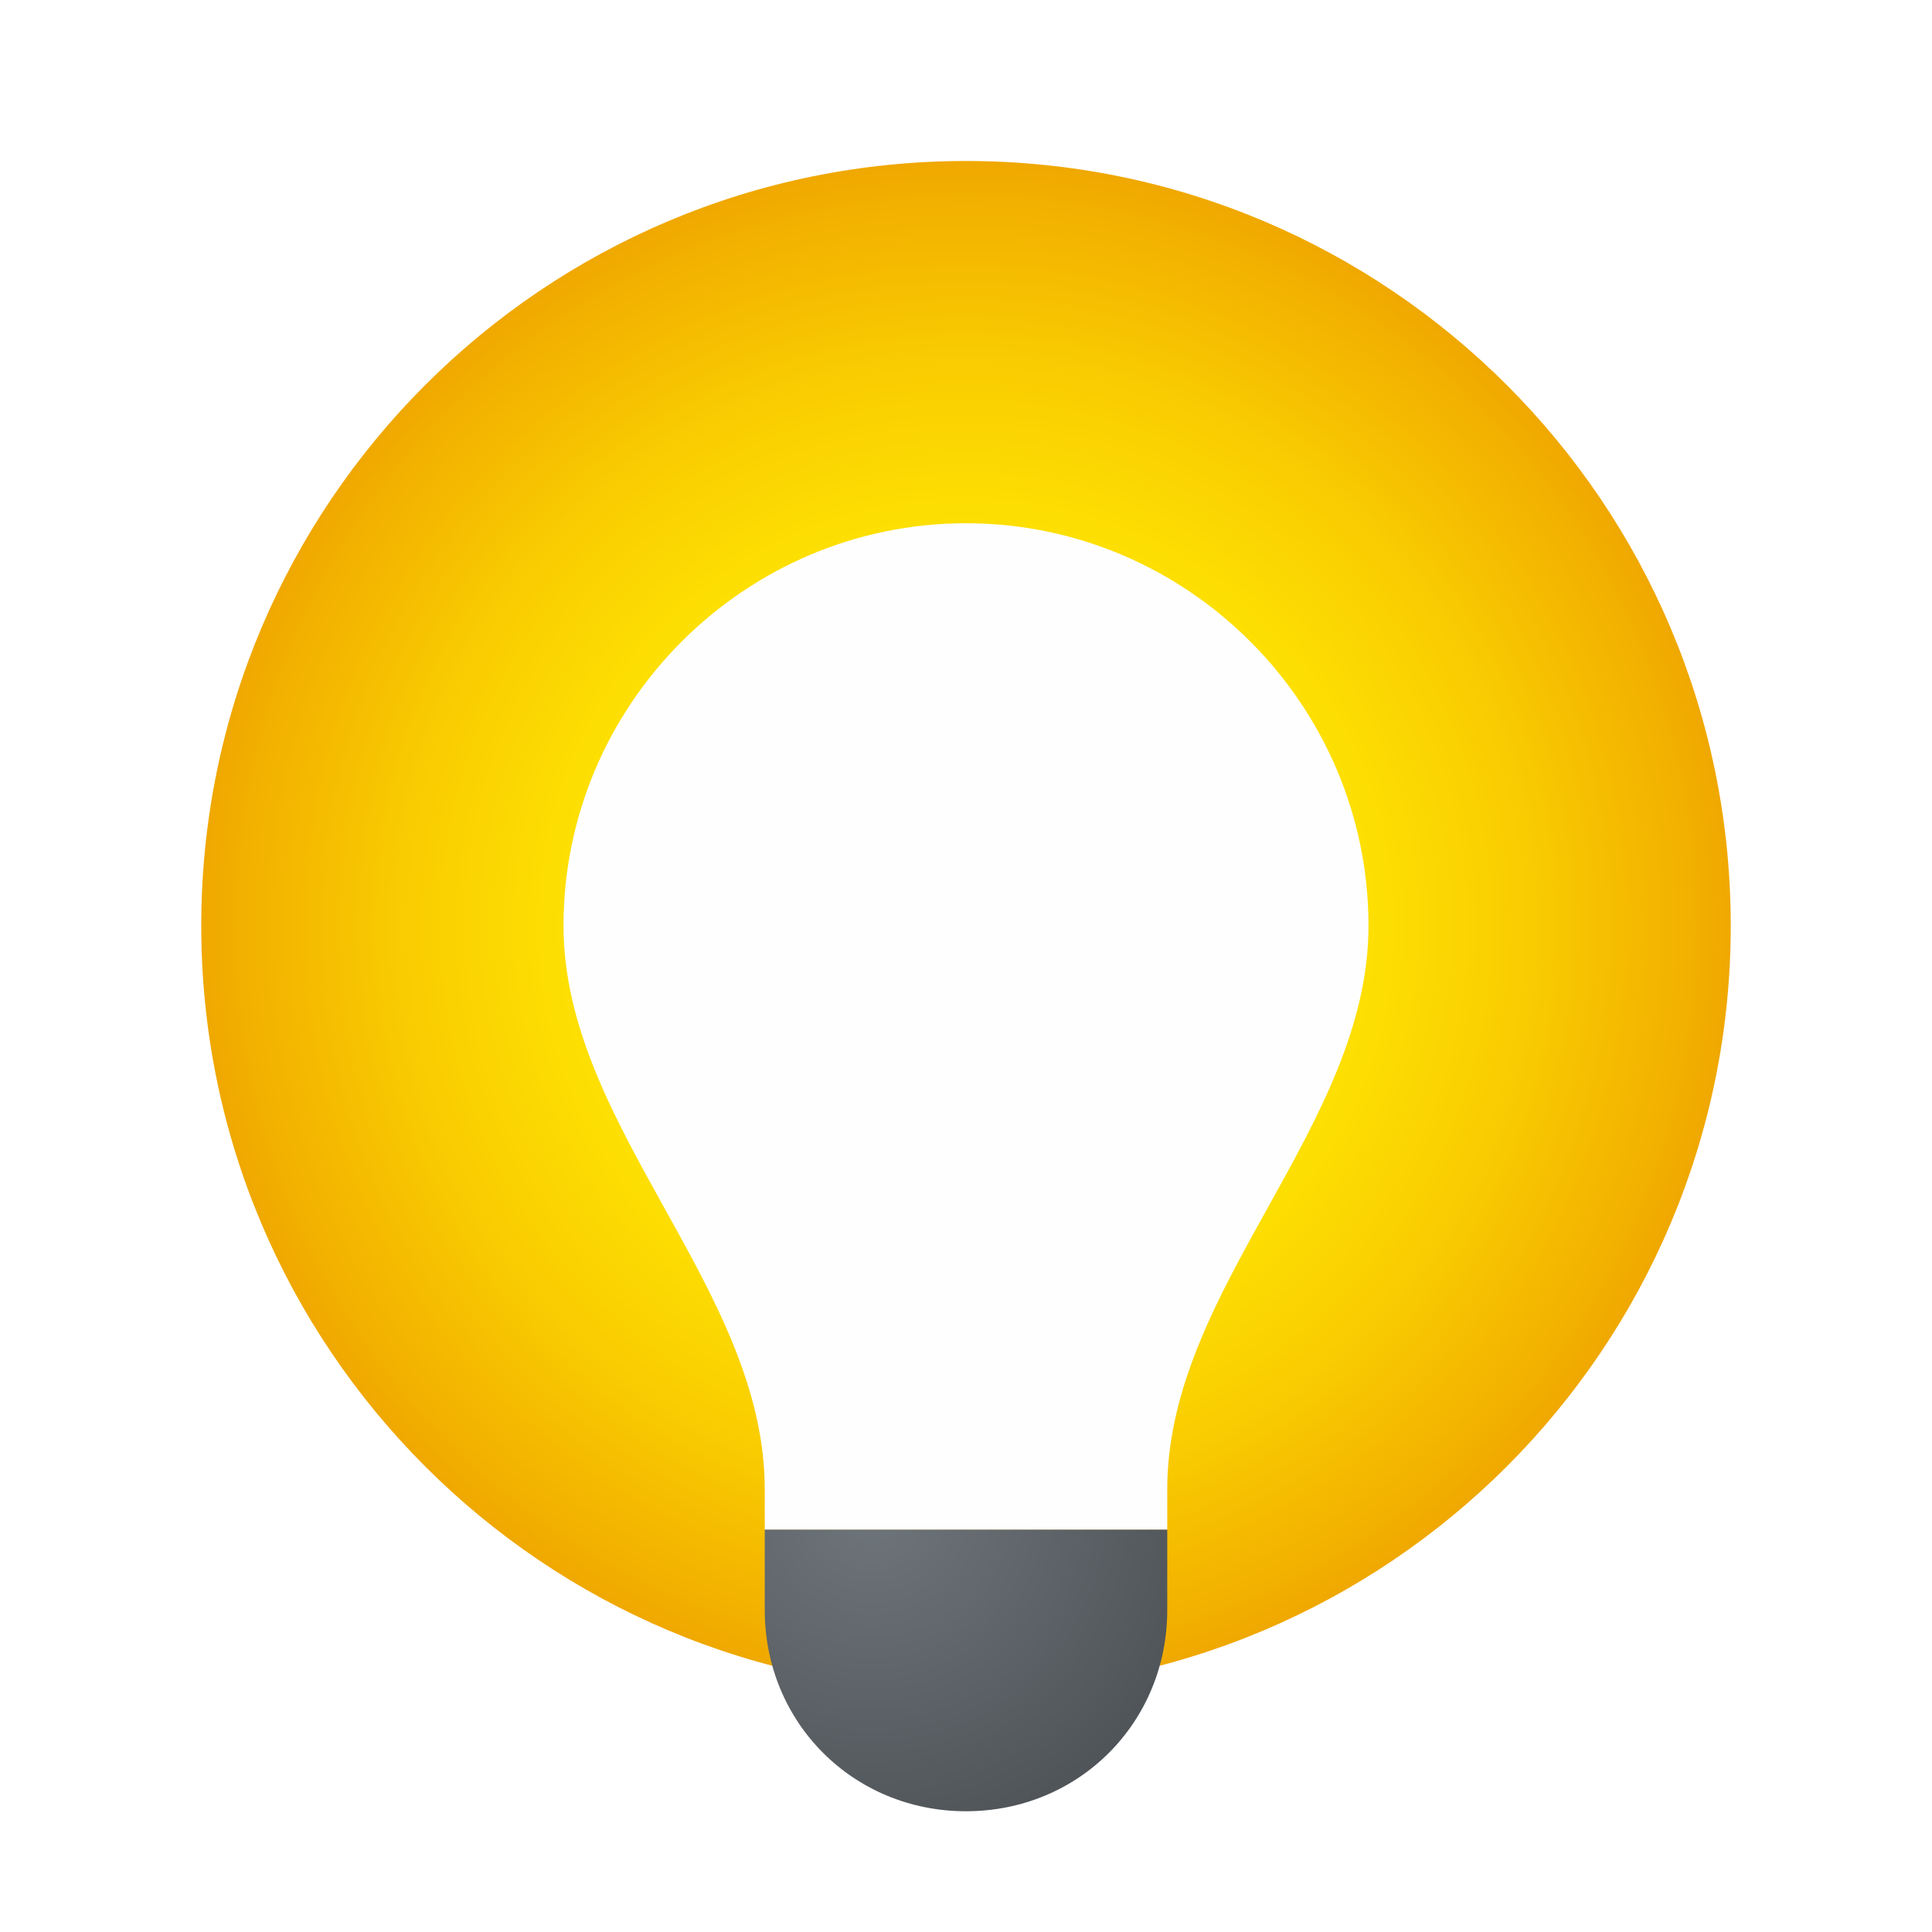
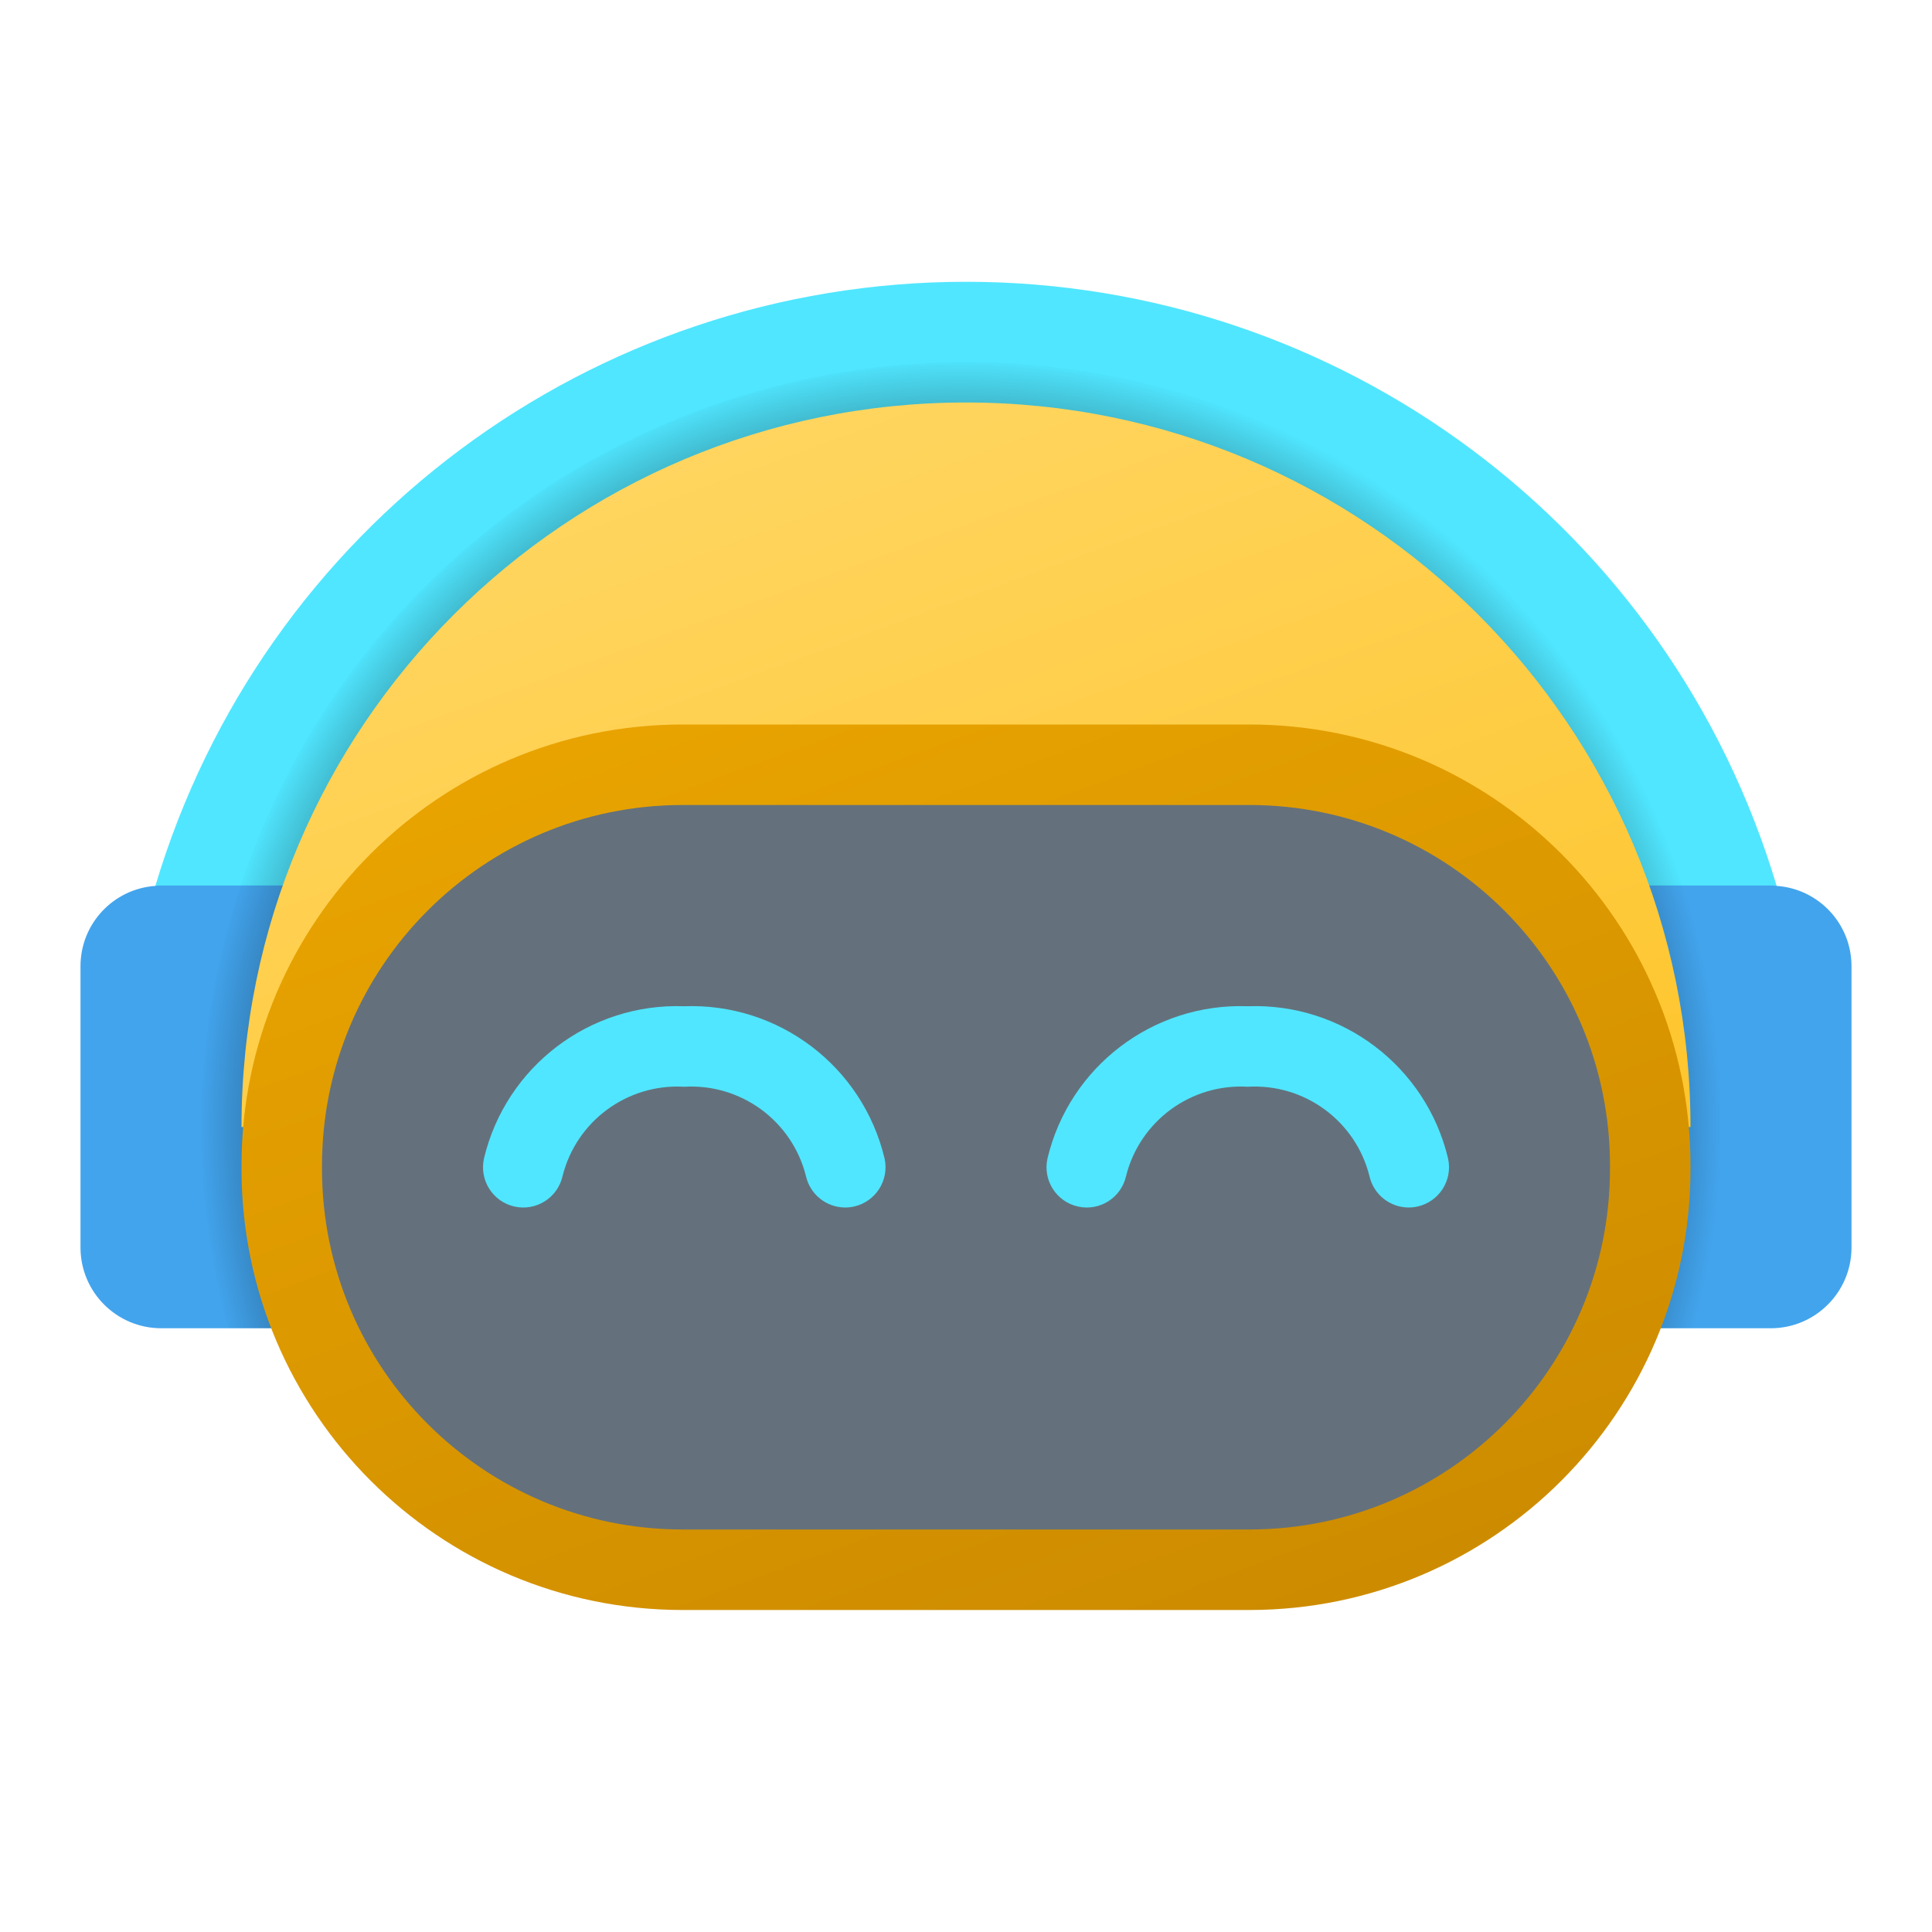
- <svg xmlns="http://www.w3.org/2000/svg" viewBox="0 0 48 48">
-   <radialGradient id="oPXJPSjF6nlxQ7ZAIbFD6a" cx="24" cy="25" r="19" gradientTransform="matrix(1 0 0 -1 0 48)" gradientUnits="userSpaceOnUse">
-     <stop offset=".078" stop-color="#fff" />
-     <stop offset=".202" stop-color="#fff5a3" />
-     <stop offset=".216" stop-color="#fff392" />
-     <stop offset=".263" stop-color="#ffee5f" />
-     <stop offset=".307" stop-color="#ffea37" />
-     <stop offset=".347" stop-color="#ffe71a" />
-     <stop offset=".382" stop-color="#ffe508" />
-     <stop offset=".408" stop-color="#ffe402" />
-     <stop offset=".545" stop-color="#fdde02" />
-     <stop offset=".736" stop-color="#f9cc01" />
-     <stop offset=".956" stop-color="#f2af00" />
-     <stop offset="1" stop-color="#f0a800" />
-   </radialGradient>
-   <circle cx="24" cy="23" r="19" fill="url(#oPXJPSjF6nlxQ7ZAIbFD6a)" />
-   <radialGradient id="oPXJPSjF6nlxQ7ZAIbFD6b" cx="21.677" cy="10.537" r="10.066" gradientTransform="matrix(1 0 0 -1 0 48)" gradientUnits="userSpaceOnUse">
-     <stop offset="0" stop-color="#6e757b" />
-     <stop offset="1" stop-color="#4a4e52" />
-   </radialGradient>
-   <path fill="url(#oPXJPSjF6nlxQ7ZAIbFD6b)" d="M29,38H19c0,0.7,0,2,0,2c0,2.8,2.2,5,5,5s5-2.2,5-5C29,40,29,38.7,29,38z" />
-   <path fill="#fefefe" d="M34,23c0-5.5-4.5-10-10-10s-10,4.5-10,10c0,5,5,9,5,14v1h10v-1C29,32,34,28,34,23z" />
+ <svg xmlns="http://www.w3.org/2000/svg" data-name="Слой 1" viewBox="0 0 48 48">
+   <defs>
+     <linearGradient id="x9Zcb3D7BpZFRQK6HYOUYb" x1="16.779" x2="26.889" y1="6.566" y2="34.343" data-name="Безымянный градиент 120" gradientUnits="userSpaceOnUse">
+       <stop offset="0" stop-color="#ffd869" />
+       <stop offset="1" stop-color="#fec52b" />
+     </linearGradient>
+     <linearGradient id="x9Zcb3D7BpZFRQK6HYOUYc" x1="18.45" x2="32.204" y1="13.751" y2="51.542" data-name="Безымянный градиент 86" gradientUnits="userSpaceOnUse">
+       <stop offset="0" stop-color="#eba600" />
+       <stop offset="1" stop-color="#c28200" />
+     </linearGradient>
+     <radialGradient id="x9Zcb3D7BpZFRQK6HYOUYa" cx="23.853" cy="27.946" r="18.902" data-name="Безымянный градиент 164" gradientTransform="matrix(1 0 0 1.0092 0 -.257)" gradientUnits="userSpaceOnUse">
+       <stop offset=".934" stop-opacity=".2" />
+       <stop offset="1" stop-opacity="0" />
+     </radialGradient>
+   </defs>
+   <path fill="#50e6ff" d="M45,27.9H38.37a14.37,14.37,0,0,0-28.74,0H3A20.515,20.515,0,0,1,3.86,22.01a21.017,21.017,0,0,1,40.28,0A20.515,20.515,0,0,1,45,27.9Z" />
+   <path fill="#42a4ed" d="M46,24v7a2.006,2.006,0,0,1-2,2H40.5V22H44a.615.615,0,0,1,.14.01A1.999,1.999,0,0,1,46,24Z" />
+   <path fill="#42a4ed" d="M7.5,22V33H4a2.006,2.006,0,0,1-2-2V24a1.999,1.999,0,0,1,1.86-1.99A.615.615,0,0,1,4,22Z" />
+   <path fill="url(#x9Zcb3D7BpZFRQK6HYOUYa)" d="M43,27.9V28a18.795,18.795,0,0,1-.67,5H40.5V27.9H38.37a14.37,14.37,0,0,0-28.74,0H7.5V33H5.67A18.795,18.795,0,0,1,5,28v-.1A18.622,18.622,0,0,1,5.98,22a18.989,18.989,0,0,1,36.04,0A18.622,18.622,0,0,1,43,27.9Z" />
+   <path fill="url(#x9Zcb3D7BpZFRQK6HYOUYb)" d="M24,10A18,18,0,0,0,6,28H42A18,18,0,0,0,24,10Z" />
+   <path fill="#64717c" d="M31.1,38.9H16.9A9.9,9.9,0,0,1,7,29H7a9.9,9.9,0,0,1,9.9-9.9H31.1A9.9,9.9,0,0,1,41,29h0A9.9,9.9,0,0,1,31.1,38.9Z" />
+   <path fill="url(#x9Zcb3D7BpZFRQK6HYOUYc)" d="M31.05,40H16.95A10.962,10.962,0,0,1,6,29.05v-.1A10.962,10.962,0,0,1,16.95,18h14.1A10.962,10.962,0,0,1,42,28.95v.101A10.962,10.962,0,0,1,31.05,40ZM16.95,20A8.96,8.96,0,0,0,8,28.95v.101A8.96,8.96,0,0,0,16.95,38h14.1A8.96,8.96,0,0,0,40,29.05v-.1A8.96,8.96,0,0,0,31.05,20Z" />
+   <path fill="#50e6ff" d="M20.999,30a1.001,1.001,0,0,1-.976-.783A2.939,2.939,0,0,0,17,27a2.939,2.939,0,0,0-3.023,2.217,1,1,0,0,1-1.953-.434A4.929,4.929,0,0,1,17,25a4.929,4.929,0,0,1,4.977,3.783,1.001,1.001,0,0,1-.76,1.193A1.039,1.039,0,0,1,20.999,30Z" />
+   <path fill="#50e6ff" d="M34.999,30a1.001,1.001,0,0,1-.976-.783A2.939,2.939,0,0,0,31,27a2.939,2.939,0,0,0-3.023,2.217,1,1,0,0,1-1.953-.434A4.929,4.929,0,0,1,31,25a4.929,4.929,0,0,1,4.977,3.783,1.001,1.001,0,0,1-.76,1.193A1.039,1.039,0,0,1,34.999,30Z" />
</svg>
